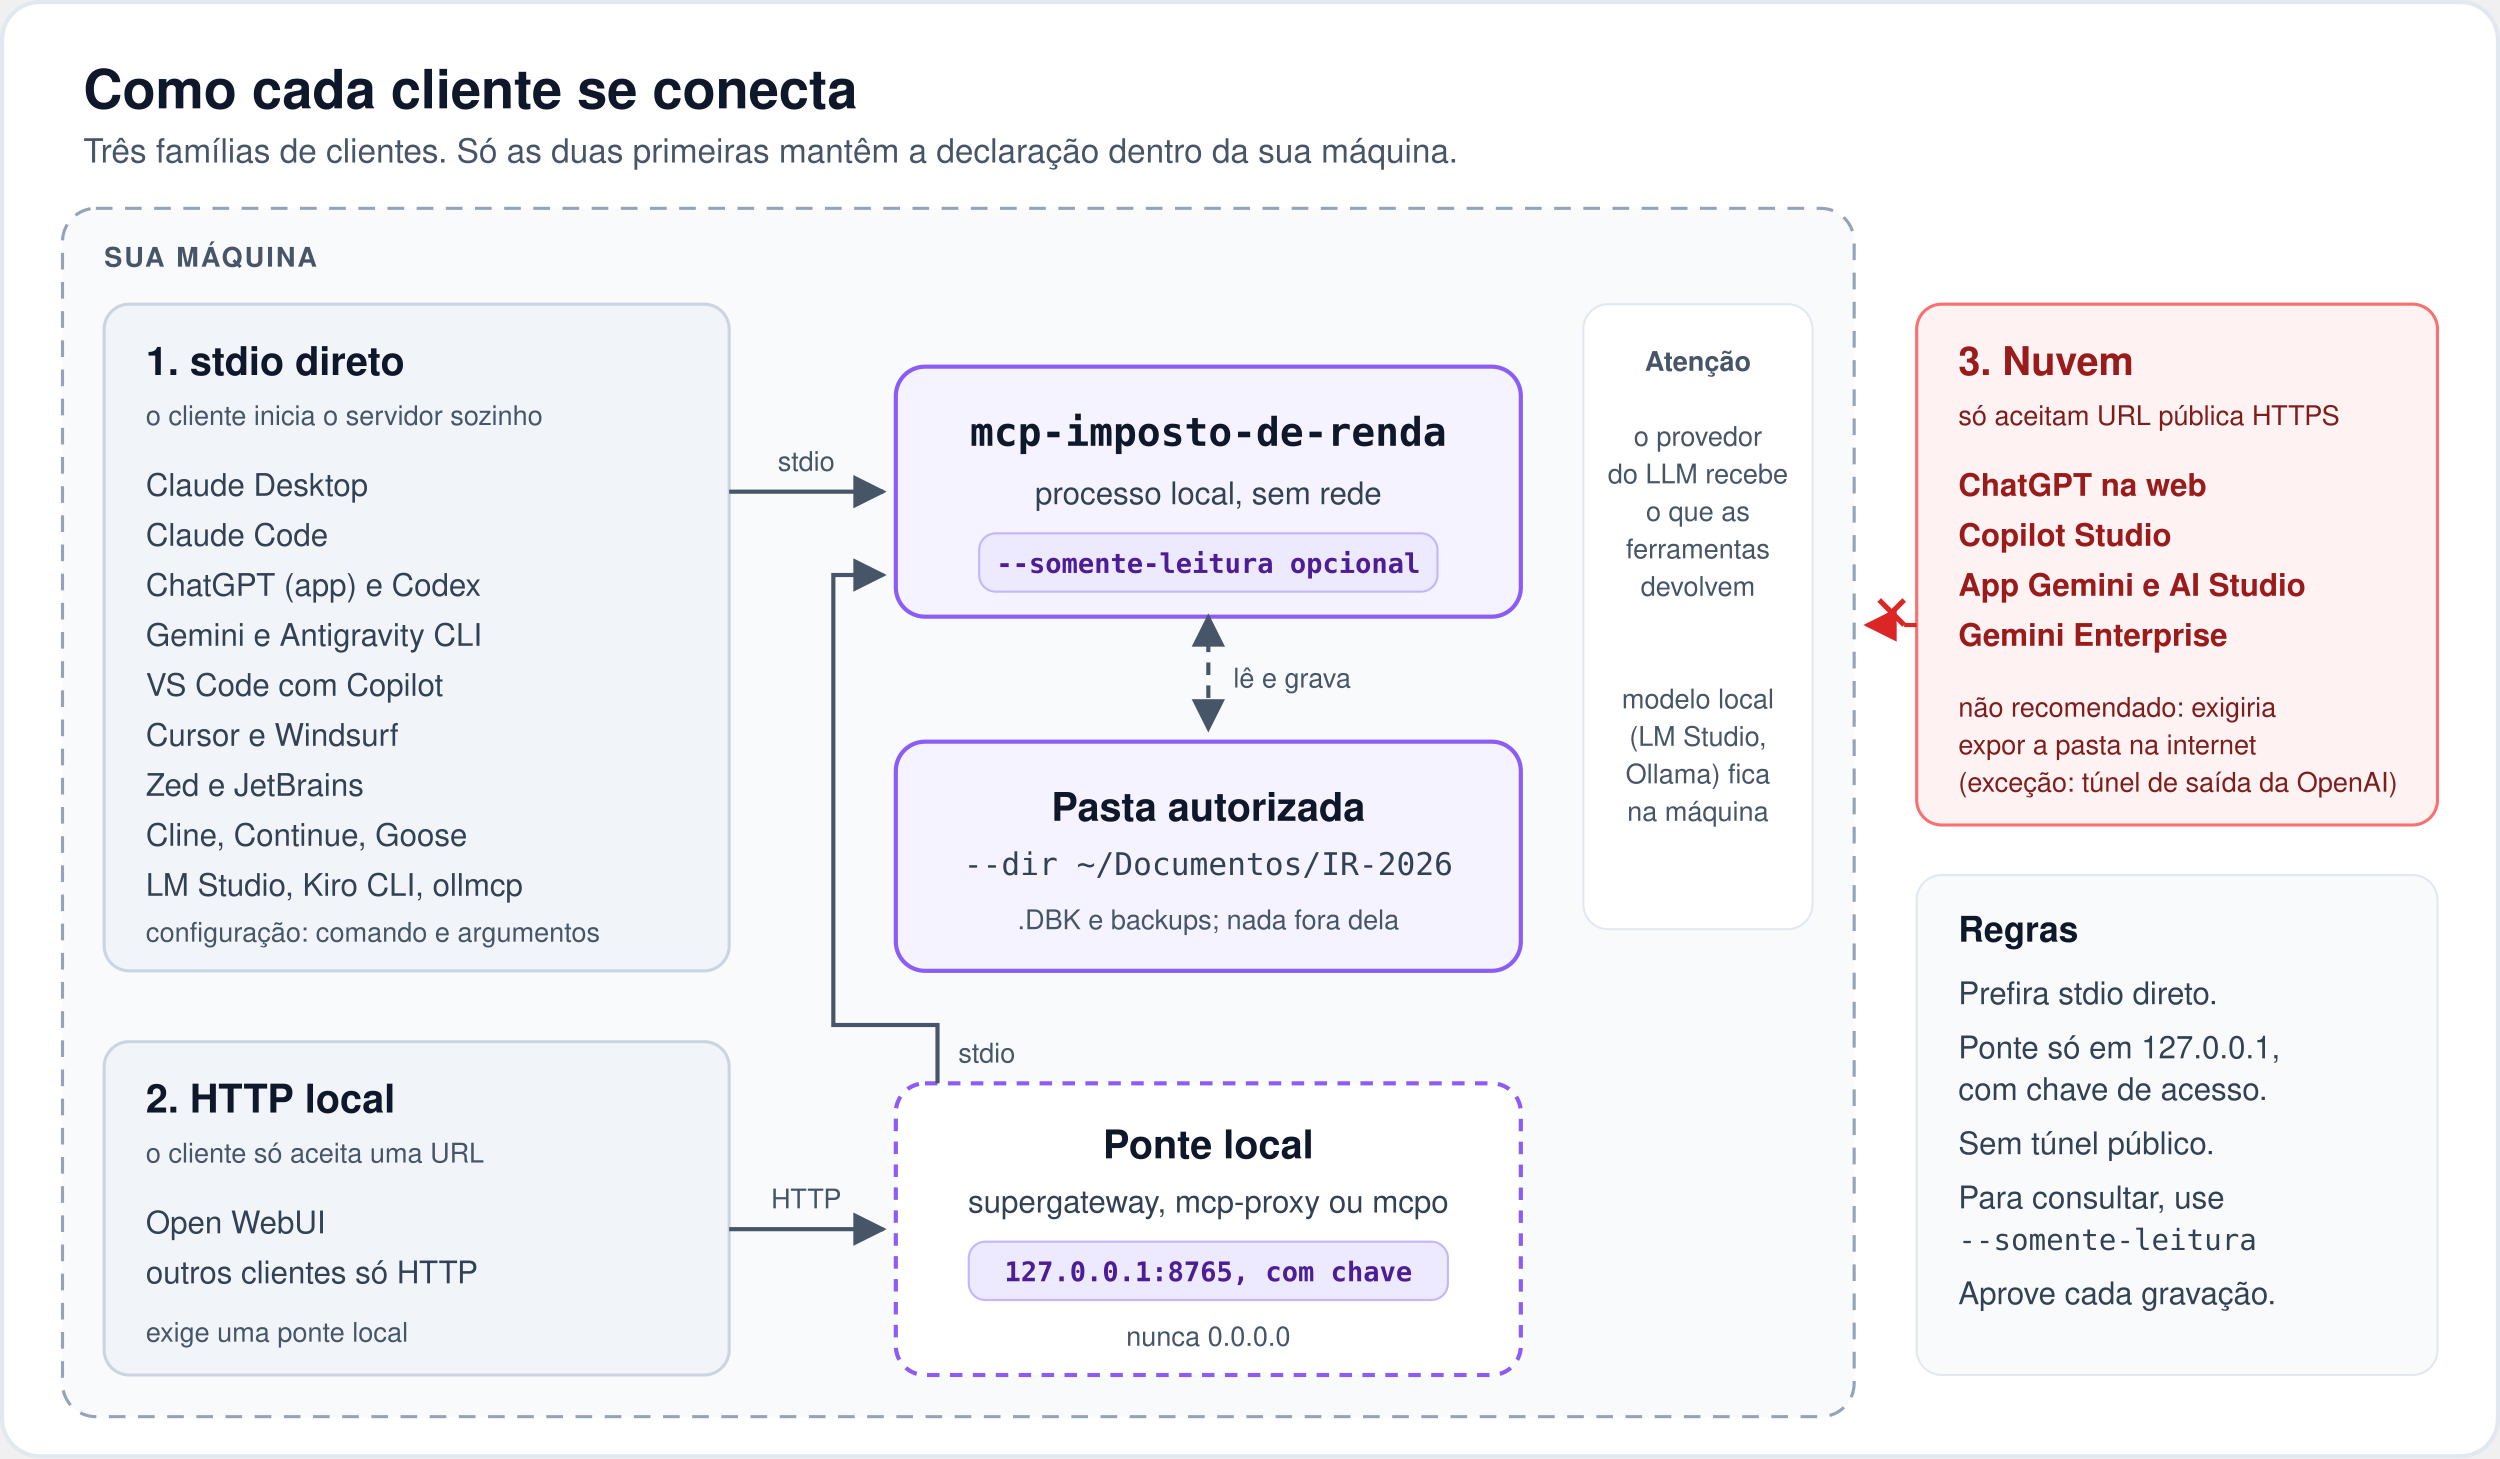
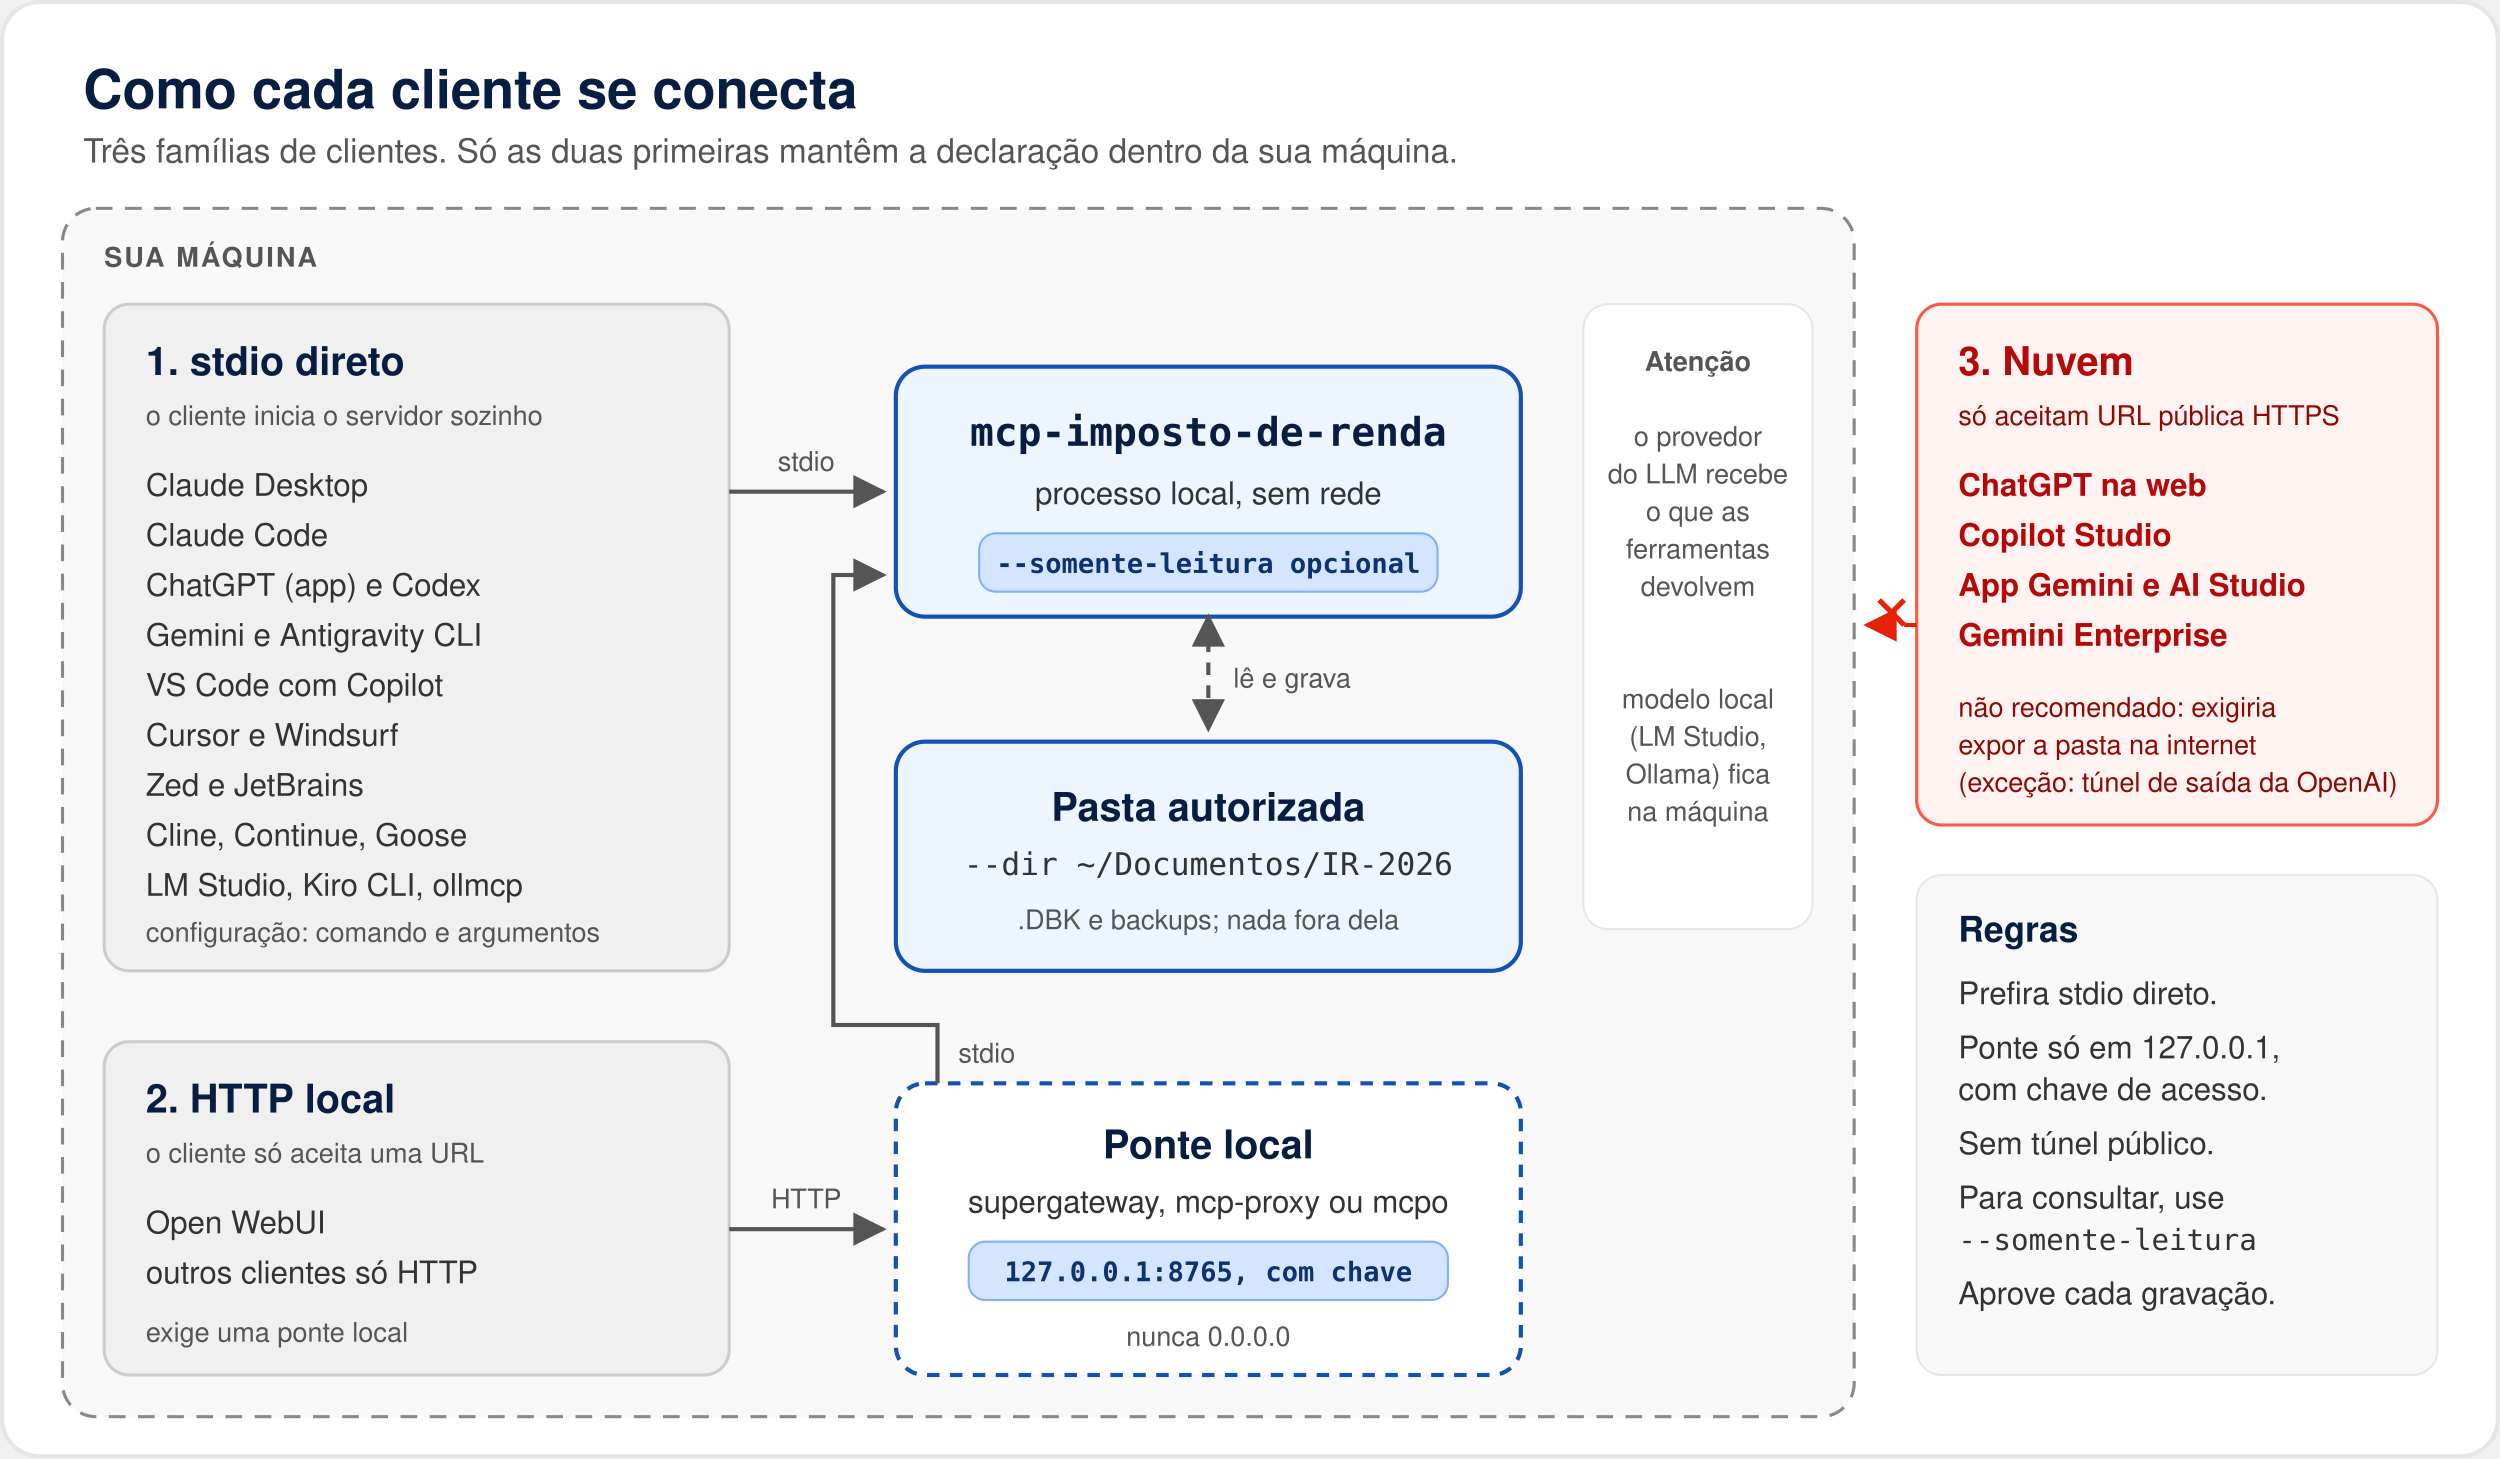
- <svg xmlns="http://www.w3.org/2000/svg" fill="#0F172A" width="1200" height="700" viewBox="0 0 1200 700" role="img" aria-labelledby="t d">
+ <svg xmlns="http://www.w3.org/2000/svg" fill="#071D41" width="1200" height="700" viewBox="0 0 1200 700" role="img" aria-labelledby="t d">
  <defs>
    <marker id="a" viewBox="0 0 10 10" refX="9" refY="5" markerWidth="8" markerHeight="8" orient="auto-start-reverse">
-       <path d="M0 0L10 5L0 10z" fill="#475569" />
+       <path d="M0 0L10 5L0 10z" fill="#555555" />
    </marker>
    <marker id="r" viewBox="0 0 10 10" refX="9" refY="5" markerWidth="8" markerHeight="8" orient="auto-start-reverse">
-       <path d="M0 0L10 5L0 10z" fill="#DC2626" />
+       <path d="M0 0L10 5L0 10z" fill="#E52207" />
    </marker>
  </defs>
  <style>
-     text{font-family:-apple-system,BlinkMacSystemFont,"Segoe UI",Helvetica,Arial,sans-serif}
+     text{font-family:Rawline,Raleway,"Avenir Next","Segoe UI",Helvetica,Arial,sans-serif}
    .h{font-size:26px;font-weight:700}
-     .sub{font-size:16px;fill:#475569}
+     .sub{font-size:16px;fill:#555555}
    .b{font-size:19px;font-weight:700}
-     .s{font-size:15px;fill:#334155}
-     .xs{font-size:13px;fill:#475569}
-     .c{font-size:15px;font-weight:600;fill:#4C1D95}
-     .w{font-size:15px;font-weight:600;fill:#991B1B}
-     .ws{font-size:13px;fill:#7F1D1D}
+     .s{font-size:15px;fill:#333333}
+     .xs{font-size:13px;fill:#555555}
+     .c{font-size:15px;font-weight:600;fill:#0C326F}
+     .w{font-size:15px;font-weight:600;fill:#B50909}
+     .ws{font-size:13px;fill:#8B0A03}
    .m{font-family:ui-monospace,SFMono-Regular,Menlo,Consolas,monospace}
-     .ln{stroke:#475569;stroke-width:2;fill:none}
-     .rl{stroke:#DC2626;stroke-width:2;fill:none}
+     .ln{stroke:#555555;stroke-width:2;fill:none}
+     .rl{stroke:#E52207;stroke-width:2;fill:none}
  </style>
-   <rect x="1" y="1" width="1198" height="698" rx="18" fill="#FFFFFF" stroke="#E2E8F0" stroke-width="2" />
+   <rect x="1" y="1" width="1198" height="698" rx="18" fill="#FFFFFF" stroke="#E6E6E6" stroke-width="2" />
  <text x="40" y="52" class="h">Como cada cliente se conecta</text>
  <text x="40" y="78" class="sub">Três famílias de clientes. Só as duas primeiras mantêm a declaração dentro da sua máquina.</text>
-   <rect x="30" y="100" width="860" height="580" rx="16" fill="#F8FAFC" stroke="#94A3B8" stroke-width="1.5" stroke-dasharray="8 6" />
+   <rect x="30" y="100" width="860" height="580" rx="16" fill="#F8F8F8" stroke="#888888" stroke-width="1.5" stroke-dasharray="8 6" />
  <text x="50" y="128" class="xs" style="font-weight:700;letter-spacing:1px">SUA MÁQUINA</text>
-   <rect x="50" y="146" width="300" height="320" rx="12" fill="#F1F5F9" stroke="#CBD5E1" stroke-width="1.5" />
+   <rect x="50" y="146" width="300" height="320" rx="12" fill="#F0F0F0" stroke="#CCCCCC" stroke-width="1.5" />
  <text x="70" y="180" class="b">1. stdio direto</text>
  <text x="70" y="204" class="xs">o cliente inicia o servidor sozinho</text>
  <text x="70" y="238" class="s">Claude Desktop</text>
  <text x="70" y="262" class="s">Claude Code</text>
  <text x="70" y="286" class="s">ChatGPT (app) e Codex</text>
  <text x="70" y="310" class="s">Gemini e Antigravity CLI</text>
  <text x="70" y="334" class="s">VS Code com Copilot</text>
  <text x="70" y="358" class="s">Cursor e Windsurf</text>
  <text x="70" y="382" class="s">Zed e JetBrains</text>
  <text x="70" y="406" class="s">Cline, Continue, Goose</text>
  <text x="70" y="430" class="s">LM Studio, Kiro CLI, ollmcp</text>
  <text x="70" y="452" class="xs">configuração: comando e argumentos</text>
-   <rect x="50" y="500" width="300" height="160" rx="12" fill="#F1F5F9" stroke="#CBD5E1" stroke-width="1.5" />
+   <rect x="50" y="500" width="300" height="160" rx="12" fill="#F0F0F0" stroke="#CCCCCC" stroke-width="1.5" />
  <text x="70" y="534" class="b">2. HTTP local</text>
  <text x="70" y="558" class="xs">o cliente só aceita uma URL</text>
  <text x="70" y="592" class="s">Open WebUI</text>
  <text x="70" y="616" class="s">outros clientes só HTTP</text>
  <text x="70" y="644" class="xs">exige uma ponte local</text>
-   <rect x="430" y="176" width="300" height="120" rx="14" fill="#F5F3FF" stroke="#8B5CF6" stroke-width="2" />
+   <rect x="430" y="176" width="300" height="120" rx="14" fill="#EDF5FF" stroke="#1351B4" stroke-width="2" />
  <text x="580" y="214" class="b m" text-anchor="middle">mcp-imposto-de-renda</text>
  <text x="580" y="242" class="s" text-anchor="middle">processo local, sem rede</text>
-   <rect x="470" y="256" width="220" height="28" rx="8" fill="#EDE9FE" stroke="#C4B5FD" />
+   <rect x="470" y="256" width="220" height="28" rx="8" fill="#D4E5FF" stroke="#81AEFC" />
  <text x="580" y="275" class="c m" text-anchor="middle" style="font-size:13px">--somente-leitura opcional</text>
-   <rect x="430" y="356" width="300" height="110" rx="14" fill="#F5F3FF" stroke="#8B5CF6" stroke-width="2" />
+   <rect x="430" y="356" width="300" height="110" rx="14" fill="#EDF5FF" stroke="#1351B4" stroke-width="2" />
  <text x="580" y="394" class="b" text-anchor="middle">Pasta autorizada</text>
  <text x="580" y="420" class="s m" text-anchor="middle">--dir ~/Documentos/IR-2026</text>
  <text x="580" y="446" class="xs" text-anchor="middle">.DBK e backups; nada fora dela</text>
-   <rect x="430" y="520" width="300" height="140" rx="14" fill="#FFFFFF" stroke="#8B5CF6" stroke-width="2" stroke-dasharray="6 5" />
+   <rect x="430" y="520" width="300" height="140" rx="14" fill="#FFFFFF" stroke="#1351B4" stroke-width="2" stroke-dasharray="6 5" />
  <text x="580" y="556" class="b" text-anchor="middle">Ponte local</text>
  <text x="580" y="582" class="s" text-anchor="middle">supergateway, mcp-proxy ou mcpo</text>
-   <rect x="465" y="596" width="230" height="28" rx="8" fill="#EDE9FE" stroke="#C4B5FD" />
+   <rect x="465" y="596" width="230" height="28" rx="8" fill="#D4E5FF" stroke="#81AEFC" />
  <text x="580" y="615" class="c m" text-anchor="middle" style="font-size:13px">127.0.0.1:8765, com chave</text>
  <text x="580" y="646" class="xs" text-anchor="middle">nunca 0.0.0.0</text>
  <path d="M350 236H424" class="ln" marker-end="url(#a)" />
  <text x="387" y="226" class="xs" text-anchor="middle">stdio</text>
  <path d="M350 590H424" class="ln" marker-end="url(#a)" />
  <text x="387" y="580" class="xs" text-anchor="middle">HTTP</text>
  <path d="M450 520V492H400V276H424" class="ln" marker-end="url(#a)" />
  <text x="460" y="510" class="xs">stdio</text>
  <path d="M580 296V350" class="ln" stroke-dasharray="6 5" marker-start="url(#a)" marker-end="url(#a)" />
  <text x="592" y="330" class="xs">lê e grava</text>
-   <rect x="760" y="146" width="110" height="300" rx="12" fill="#FFFFFF" stroke="#E2E8F0" />
+   <rect x="760" y="146" width="110" height="300" rx="12" fill="#FFFFFF" stroke="#E6E6E6" />
  <text x="815" y="178" class="xs" text-anchor="middle" style="font-weight:700">Atenção</text>
  <text x="815" y="214" class="xs" text-anchor="middle">o provedor</text>
  <text x="815" y="232" class="xs" text-anchor="middle">do LLM recebe</text>
  <text x="815" y="250" class="xs" text-anchor="middle">o que as</text>
  <text x="815" y="268" class="xs" text-anchor="middle">ferramentas</text>
  <text x="815" y="286" class="xs" text-anchor="middle">devolvem</text>
  <text x="815" y="340" class="xs" text-anchor="middle">modelo local</text>
  <text x="815" y="358" class="xs" text-anchor="middle">(LM Studio,</text>
  <text x="815" y="376" class="xs" text-anchor="middle">Ollama) fica</text>
  <text x="815" y="394" class="xs" text-anchor="middle">na máquina</text>
-   <rect x="920" y="146" width="250" height="250" rx="12" fill="#FEF2F2" stroke="#F87171" stroke-width="1.5" />
-   <text x="940" y="180" class="b" style="fill:#991B1B">3. Nuvem</text>
+   <rect x="920" y="146" width="250" height="250" rx="12" fill="#FFF3F2" stroke="#FB5A47" stroke-width="1.5" />
+   <text x="940" y="180" class="b" style="fill:#B50909">3. Nuvem</text>
  <text x="940" y="204" class="ws">só aceitam URL pública HTTPS</text>
  <text x="940" y="238" class="w">ChatGPT na web</text>
  <text x="940" y="262" class="w">Copilot Studio</text>
  <text x="940" y="286" class="w">App Gemini e AI Studio</text>
  <text x="940" y="310" class="w">Gemini Enterprise</text>
  <text x="940" y="344" class="ws">não recomendado: exigiria</text>
  <text x="940" y="362" class="ws">expor a pasta na internet</text>
  <text x="940" y="380" class="ws">(exceção: túnel de saída da OpenAI)</text>
  <path d="M920 300H896" class="rl" stroke-dasharray="6 5" marker-end="url(#r)" />
-   <path d="M902 288l12 12M914 288l-12 12" stroke="#DC2626" stroke-width="2.5" />
-   <rect x="920" y="420" width="250" height="240" rx="12" fill="#F8FAFC" stroke="#E2E8F0" />
+   <path d="M902 288l12 12M914 288l-12 12" stroke="#E52207" stroke-width="2.5" />
+   <rect x="920" y="420" width="250" height="240" rx="12" fill="#F8F8F8" stroke="#E6E6E6" />
  <text x="940" y="452" class="b" style="font-size:17px">Regras</text>
  <text x="940" y="482" class="s">Prefira stdio direto.</text>
  <text x="940" y="508" class="s">Ponte só em 127.0.0.1,</text>
  <text x="940" y="528" class="s">com chave de acesso.</text>
  <text x="940" y="554" class="s">Sem túnel público.</text>
  <text x="940" y="580" class="s">Para consultar, use</text>
  <text x="940" y="600" class="s m" style="font-size:14px">--somente-leitura</text>
  <text x="940" y="626" class="s">Aprove cada gravação.</text>
</svg>
